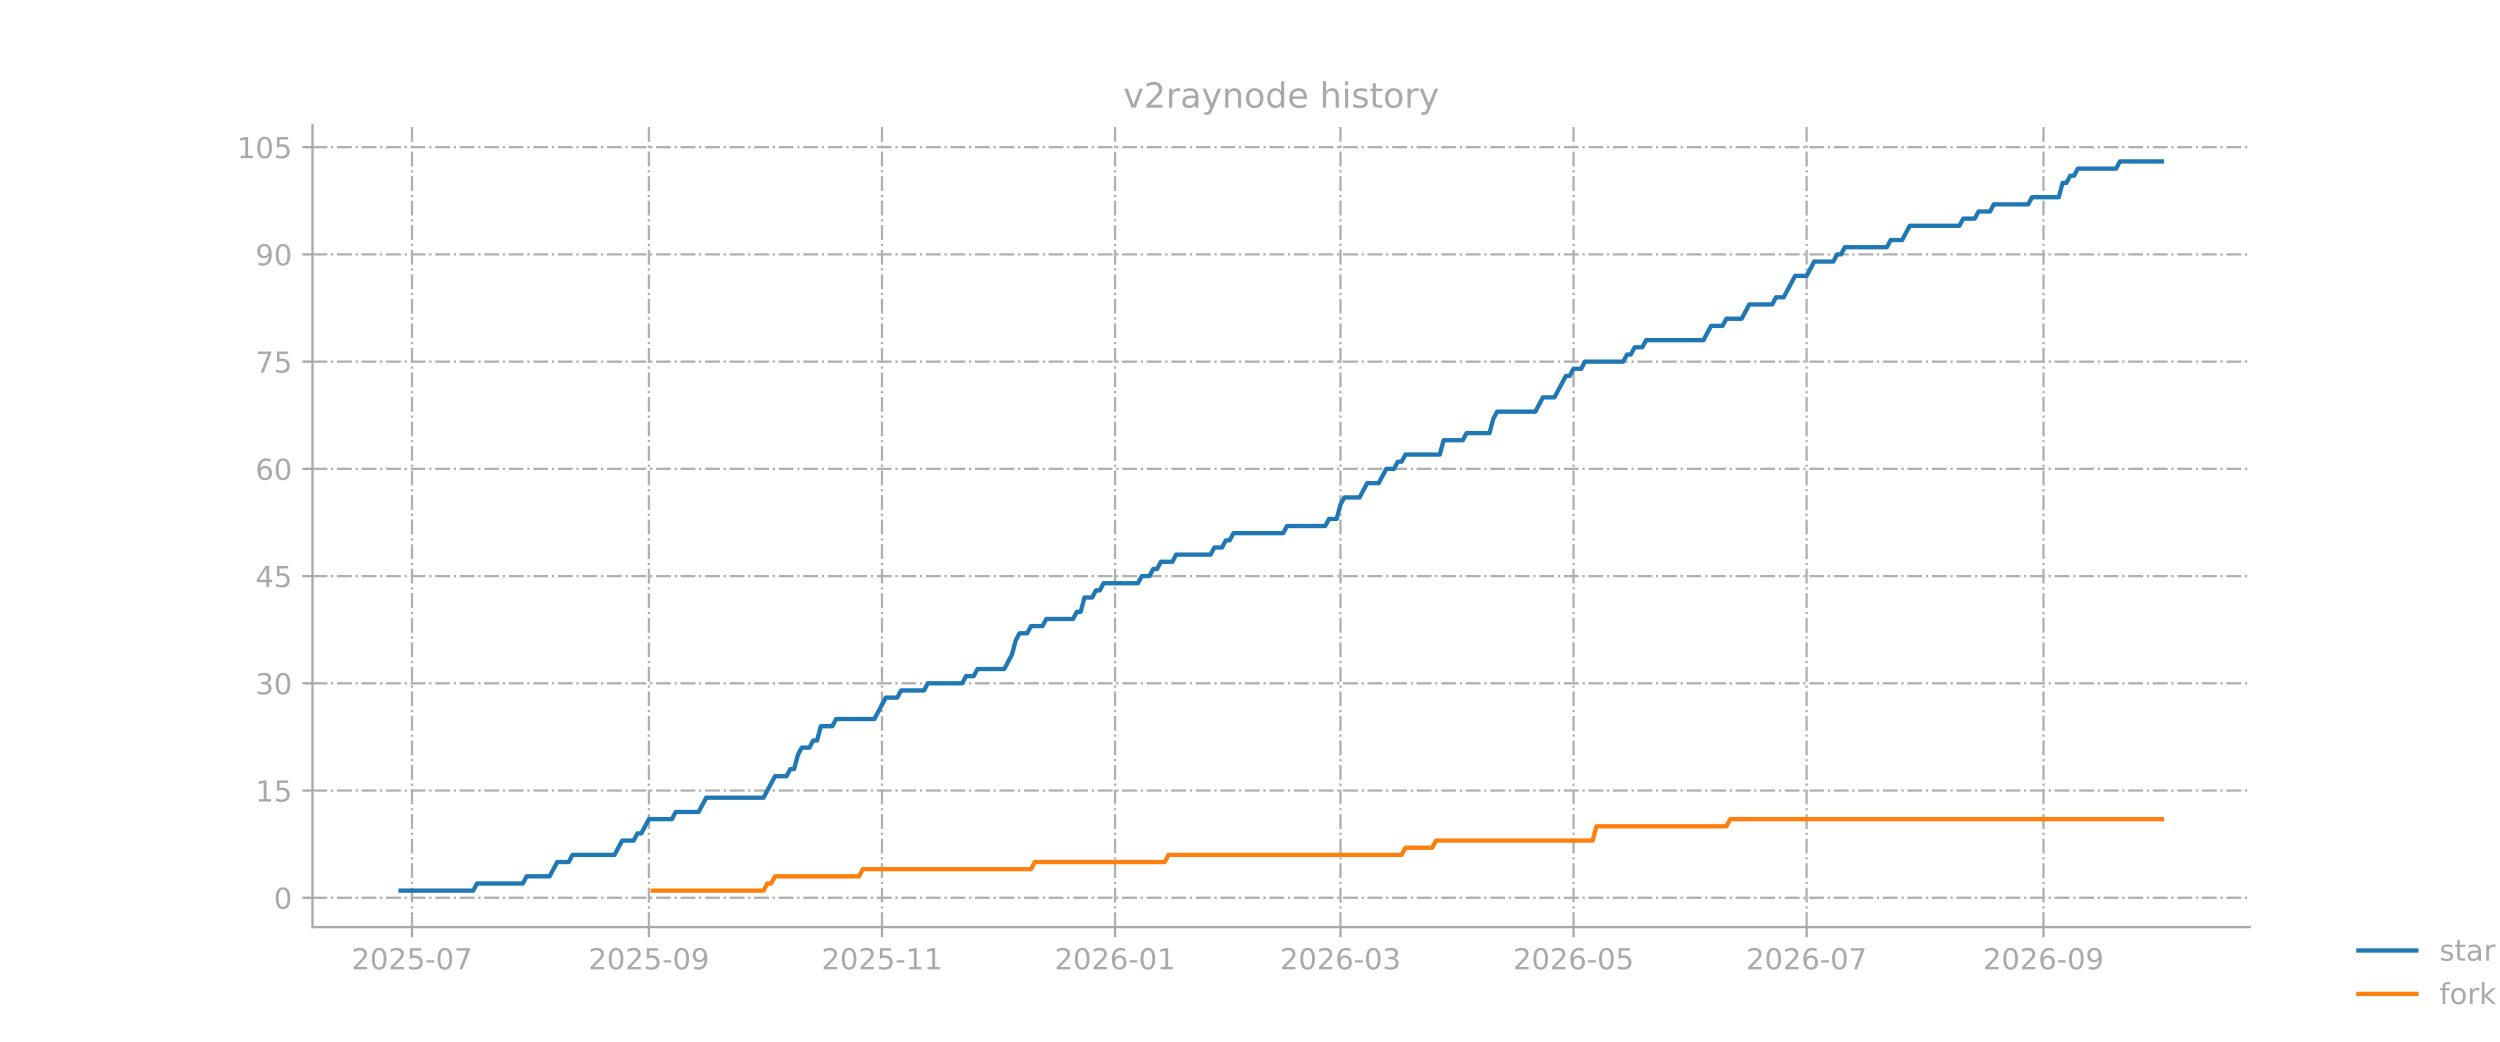
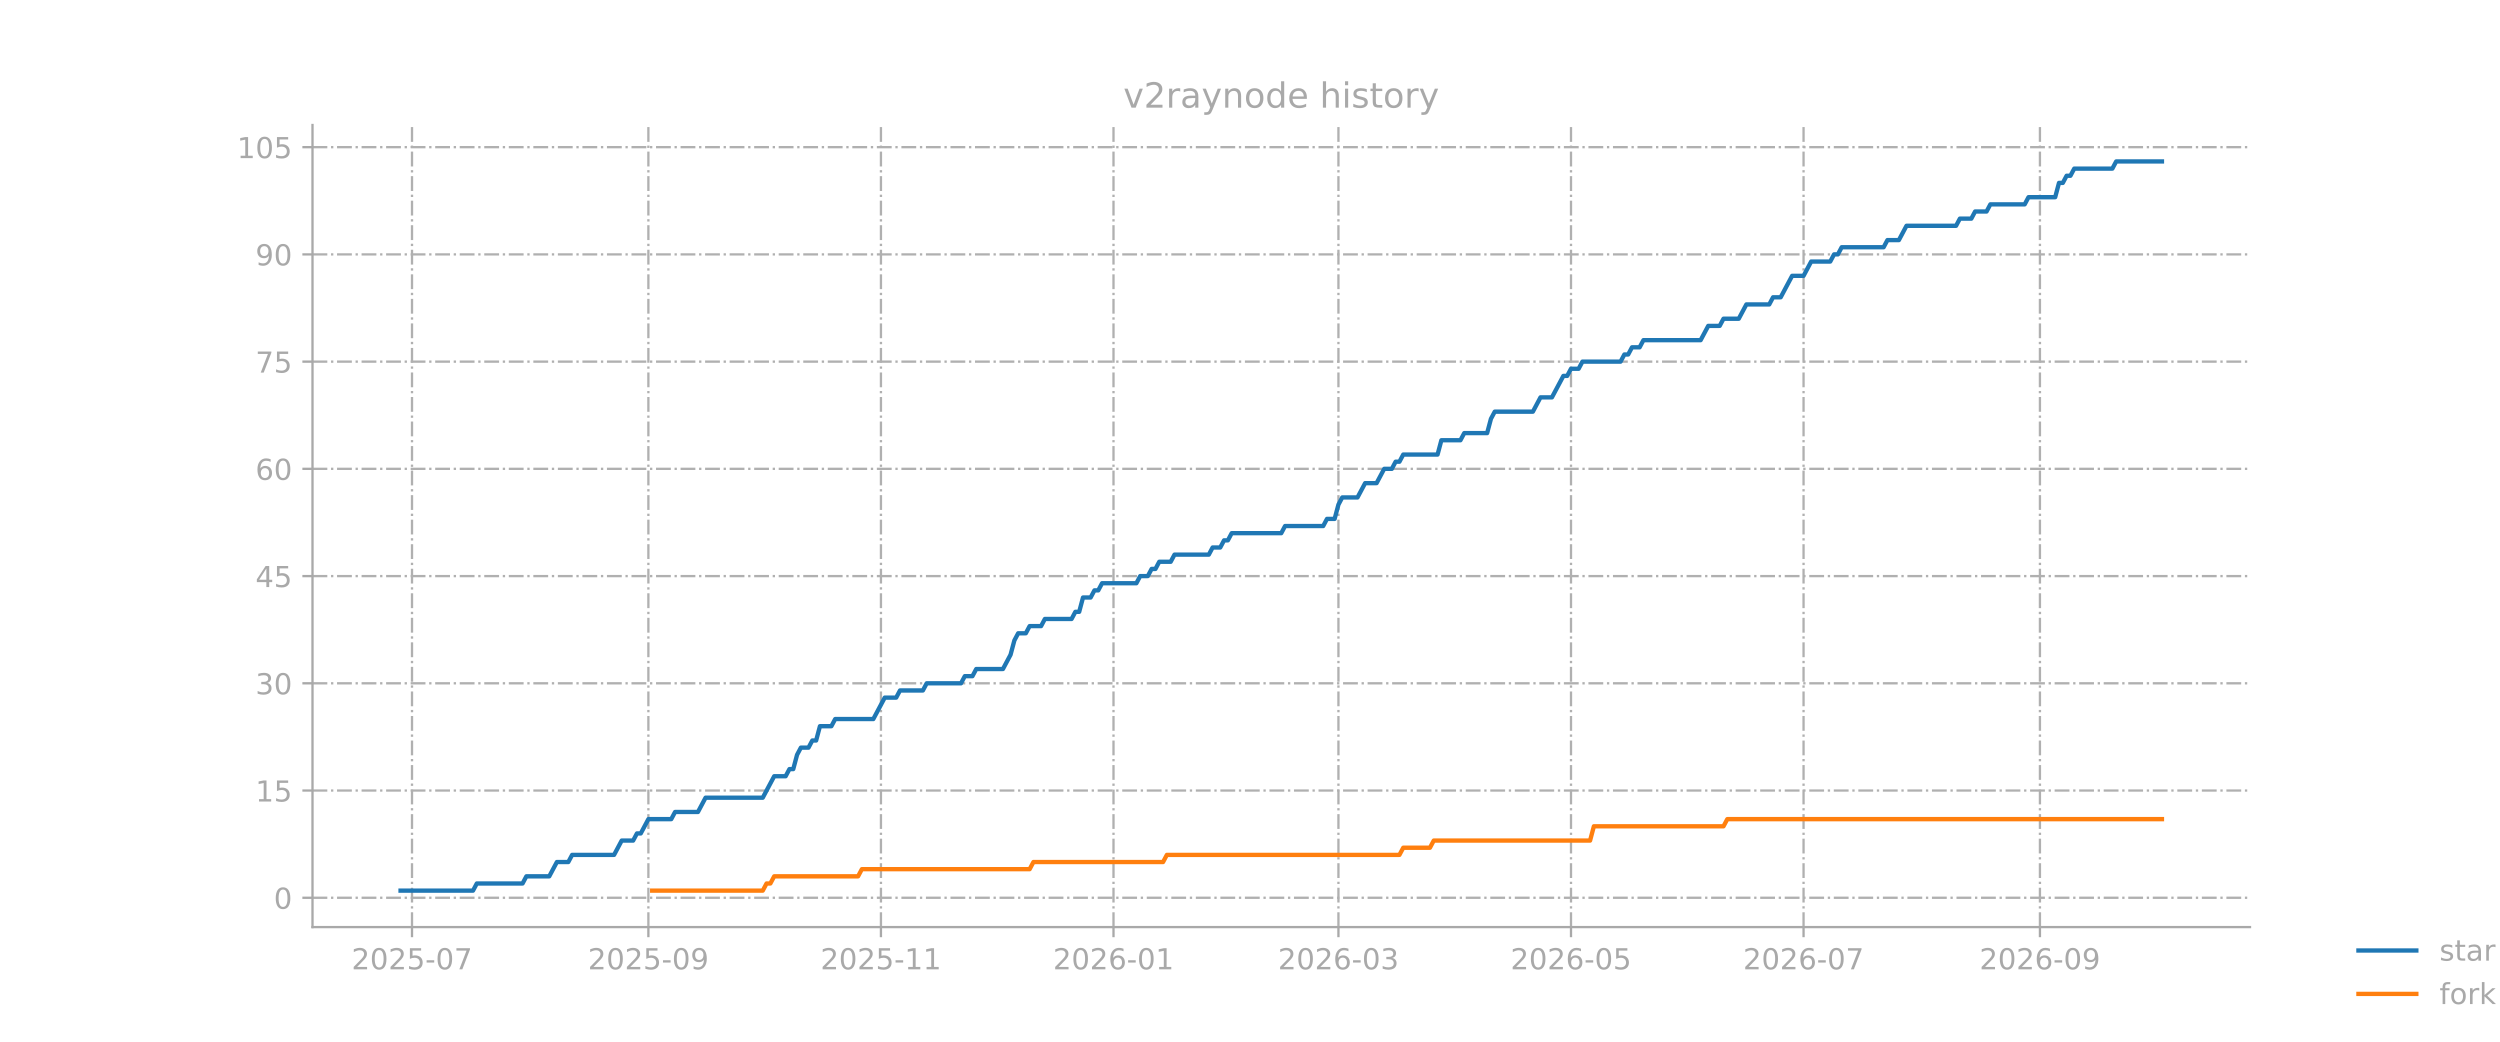
<svg xmlns="http://www.w3.org/2000/svg" xmlns:xlink="http://www.w3.org/1999/xlink" width="864pt" height="360pt" viewBox="0 0 864 360" version="1.1">
  <defs>
    <style type="text/css">*{stroke-linejoin: round; stroke-linecap: butt}</style>
  </defs>
  <g id="figure_1">
    <g id="patch_1">
      <path d="M 0 360  L 864 360  L 864 0  L 0 0  L 0 360  z " style="fill: none; opacity: 0" />
    </g>
    <g id="axes_1">
      <g id="patch_2">
        <path d="M 108 320.4  L 777.6 320.4  L 777.6 43.2  L 108 43.2  L 108 320.4  z " style="fill: none; opacity: 0" />
      </g>
      <g id="matplotlib.axis_1">
        <g id="xtick_1">
          <g id="line2d_1">
-             <path d="M 142.398 320.4  L 142.398 43.2  " clip-path="url(#p30c691d8c8)" style="fill: none; stroke-dasharray: 5.12,1.28,0.8,1.28; stroke-dashoffset: 0; stroke: #b0b0b0; stroke-width: 0.8" />
+             <path d="M 142.389 320.4  L 142.389 43.2  " clip-path="url(#p1b8d42d799)" style="fill: none; stroke-dasharray: 5.12,1.28,0.8,1.28; stroke-dashoffset: 0; stroke: #b0b0b0; stroke-width: 0.8" />
          </g>
          <g id="line2d_2">
            <defs>
-               <path id="m7f60210233" d="M 0 0  L 0 3.5  " style="stroke: #a9a9a9; stroke-width: 0.8" />
+               <path id="m6e1debe3b8" d="M 0 0  L 0 3.5  " style="stroke: #a9a9a9; stroke-width: 0.8" />
            </defs>
            <g>
-               <use xlink:href="#m7f60210233" x="142.398" y="320.4" style="fill: #a9a9a9; stroke: #a9a9a9; stroke-width: 0.8" />
+               <use xlink:href="#m6e1debe3b8" x="142.389" y="320.4" style="fill: #a9a9a9; stroke: #a9a9a9; stroke-width: 0.8" />
            </g>
          </g>
          <g id="text_1">
-             <g style="fill: #a9a9a9" transform="translate(121.5063 334.9977) scale(0.1 -0.1)">
+             <g style="fill: #a9a9a9" transform="translate(121.4977 334.9977) scale(0.1 -0.1)">
              <defs>
                <path id="DejaVuSans-15" d="M 1228 531  L 3431 531  L 3431 0  L 469 0  L 469 531  Q 828 903 1448 1529  Q 2069 2156 2228 2338  Q 2531 2678 2651 2914  Q 2772 3150 2772 3378  Q 2772 3750 2511 3984  Q 2250 4219 1831 4219  Q 1534 4219 1204 4116  Q 875 4013 500 3803  L 500 4441  Q 881 4594 1212 4672  Q 1544 4750 1819 4750  Q 2544 4750 2975 4387  Q 3406 4025 3406 3419  Q 3406 3131 3298 2873  Q 3191 2616 2906 2266  Q 2828 2175 2409 1742  Q 1991 1309 1228 531  z " transform="scale(0.015625)" />
                <path id="DejaVuSans-13" d="M 2034 4250  Q 1547 4250 1301 3770  Q 1056 3291 1056 2328  Q 1056 1369 1301 889  Q 1547 409 2034 409  Q 2525 409 2770 889  Q 3016 1369 3016 2328  Q 3016 3291 2770 3770  Q 2525 4250 2034 4250  z M 2034 4750  Q 2819 4750 3233 4129  Q 3647 3509 3647 2328  Q 3647 1150 3233 529  Q 2819 -91 2034 -91  Q 1250 -91 836 529  Q 422 1150 422 2328  Q 422 3509 836 4129  Q 1250 4750 2034 4750  z " transform="scale(0.015625)" />
                <path id="DejaVuSans-18" d="M 691 4666  L 3169 4666  L 3169 4134  L 1269 4134  L 1269 2991  Q 1406 3038 1543 3061  Q 1681 3084 1819 3084  Q 2600 3084 3056 2656  Q 3513 2228 3513 1497  Q 3513 744 3044 326  Q 2575 -91 1722 -91  Q 1428 -91 1123 -41  Q 819 9 494 109  L 494 744  Q 775 591 1075 516  Q 1375 441 1709 441  Q 2250 441 2565 725  Q 2881 1009 2881 1497  Q 2881 1984 2565 2268  Q 2250 2553 1709 2553  Q 1456 2553 1204 2497  Q 953 2441 691 2322  L 691 4666  z " transform="scale(0.015625)" />
                <path id="DejaVuSans-10" d="M 313 2009  L 1997 2009  L 1997 1497  L 313 1497  L 313 2009  z " transform="scale(0.015625)" />
                <path id="DejaVuSans-1a" d="M 525 4666  L 3525 4666  L 3525 4397  L 1831 0  L 1172 0  L 2766 4134  L 525 4134  L 525 4666  z " transform="scale(0.015625)" />
              </defs>
              <use xlink:href="#DejaVuSans-15" />
              <use xlink:href="#DejaVuSans-13" transform="translate(63.625 0)" />
              <use xlink:href="#DejaVuSans-15" transform="translate(127.25 0)" />
              <use xlink:href="#DejaVuSans-18" transform="translate(190.875 0)" />
              <use xlink:href="#DejaVuSans-10" transform="translate(254.5 0)" />
              <use xlink:href="#DejaVuSans-13" transform="translate(290.5781 0)" />
              <use xlink:href="#DejaVuSans-1a" transform="translate(354.2031 0)" />
            </g>
          </g>
        </g>
        <g id="xtick_2">
          <g id="line2d_3">
-             <path d="M 224.266 320.4  L 224.266 43.2  " clip-path="url(#p30c691d8c8)" style="fill: none; stroke-dasharray: 5.12,1.28,0.8,1.28; stroke-dashoffset: 0; stroke: #b0b0b0; stroke-width: 0.8" />
+             <path d="M 224.08 320.4  L 224.08 43.2  " clip-path="url(#p1b8d42d799)" style="fill: none; stroke-dasharray: 5.12,1.28,0.8,1.28; stroke-dashoffset: 0; stroke: #b0b0b0; stroke-width: 0.8" />
          </g>
          <g id="line2d_4">
            <g>
-               <use xlink:href="#m7f60210233" x="224.266" y="320.4" style="fill: #a9a9a9; stroke: #a9a9a9; stroke-width: 0.8" />
+               <use xlink:href="#m6e1debe3b8" x="224.08" y="320.4" style="fill: #a9a9a9; stroke: #a9a9a9; stroke-width: 0.8" />
            </g>
          </g>
          <g id="text_2">
-             <g style="fill: #a9a9a9" transform="translate(203.3742 334.9977) scale(0.1 -0.1)">
+             <g style="fill: #a9a9a9" transform="translate(203.1884 334.9977) scale(0.1 -0.1)">
              <defs>
                <path id="DejaVuSans-1c" d="M 703 97  L 703 672  Q 941 559 1184 500  Q 1428 441 1663 441  Q 2288 441 2617 861  Q 2947 1281 2994 2138  Q 2813 1869 2534 1725  Q 2256 1581 1919 1581  Q 1219 1581 811 2004  Q 403 2428 403 3163  Q 403 3881 828 4315  Q 1253 4750 1959 4750  Q 2769 4750 3195 4129  Q 3622 3509 3622 2328  Q 3622 1225 3098 567  Q 2575 -91 1691 -91  Q 1453 -91 1209 -44  Q 966 3 703 97  z M 1959 2075  Q 2384 2075 2632 2365  Q 2881 2656 2881 3163  Q 2881 3666 2632 3958  Q 2384 4250 1959 4250  Q 1534 4250 1286 3958  Q 1038 3666 1038 3163  Q 1038 2656 1286 2365  Q 1534 2075 1959 2075  z " transform="scale(0.015625)" />
              </defs>
              <use xlink:href="#DejaVuSans-15" />
              <use xlink:href="#DejaVuSans-13" transform="translate(63.625 0)" />
              <use xlink:href="#DejaVuSans-15" transform="translate(127.25 0)" />
              <use xlink:href="#DejaVuSans-18" transform="translate(190.875 0)" />
              <use xlink:href="#DejaVuSans-10" transform="translate(254.5 0)" />
              <use xlink:href="#DejaVuSans-13" transform="translate(290.5781 0)" />
              <use xlink:href="#DejaVuSans-1c" transform="translate(354.2031 0)" />
            </g>
          </g>
        </g>
        <g id="xtick_3">
          <g id="line2d_5">
-             <path d="M 304.813 320.4  L 304.813 43.2  " clip-path="url(#p30c691d8c8)" style="fill: none; stroke-dasharray: 5.12,1.28,0.8,1.28; stroke-dashoffset: 0; stroke: #b0b0b0; stroke-width: 0.8" />
+             <path d="M 304.453 320.4  L 304.453 43.2  " clip-path="url(#p1b8d42d799)" style="fill: none; stroke-dasharray: 5.12,1.28,0.8,1.28; stroke-dashoffset: 0; stroke: #b0b0b0; stroke-width: 0.8" />
          </g>
          <g id="line2d_6">
            <g>
-               <use xlink:href="#m7f60210233" x="304.813" y="320.4" style="fill: #a9a9a9; stroke: #a9a9a9; stroke-width: 0.8" />
+               <use xlink:href="#m6e1debe3b8" x="304.453" y="320.4" style="fill: #a9a9a9; stroke: #a9a9a9; stroke-width: 0.8" />
            </g>
          </g>
          <g id="text_3">
-             <g style="fill: #a9a9a9" transform="translate(283.9216 334.9977) scale(0.1 -0.1)">
+             <g style="fill: #a9a9a9" transform="translate(283.5615 334.9977) scale(0.1 -0.1)">
              <defs>
                <path id="DejaVuSans-14" d="M 794 531  L 1825 531  L 1825 4091  L 703 3866  L 703 4441  L 1819 4666  L 2450 4666  L 2450 531  L 3481 531  L 3481 0  L 794 0  L 794 531  z " transform="scale(0.015625)" />
              </defs>
              <use xlink:href="#DejaVuSans-15" />
              <use xlink:href="#DejaVuSans-13" transform="translate(63.625 0)" />
              <use xlink:href="#DejaVuSans-15" transform="translate(127.25 0)" />
              <use xlink:href="#DejaVuSans-18" transform="translate(190.875 0)" />
              <use xlink:href="#DejaVuSans-10" transform="translate(254.5 0)" />
              <use xlink:href="#DejaVuSans-14" transform="translate(290.5781 0)" />
              <use xlink:href="#DejaVuSans-14" transform="translate(354.2031 0)" />
            </g>
          </g>
        </g>
        <g id="xtick_4">
          <g id="line2d_7">
-             <path d="M 385.36 320.4  L 385.36 43.2  " clip-path="url(#p30c691d8c8)" style="fill: none; stroke-dasharray: 5.12,1.28,0.8,1.28; stroke-dashoffset: 0; stroke: #b0b0b0; stroke-width: 0.8" />
+             <path d="M 384.826 320.4  L 384.826 43.2  " clip-path="url(#p1b8d42d799)" style="fill: none; stroke-dasharray: 5.12,1.28,0.8,1.28; stroke-dashoffset: 0; stroke: #b0b0b0; stroke-width: 0.8" />
          </g>
          <g id="line2d_8">
            <g>
-               <use xlink:href="#m7f60210233" x="385.36" y="320.4" style="fill: #a9a9a9; stroke: #a9a9a9; stroke-width: 0.8" />
+               <use xlink:href="#m6e1debe3b8" x="384.826" y="320.4" style="fill: #a9a9a9; stroke: #a9a9a9; stroke-width: 0.8" />
            </g>
          </g>
          <g id="text_4">
-             <g style="fill: #a9a9a9" transform="translate(364.469 334.9977) scale(0.1 -0.1)">
+             <g style="fill: #a9a9a9" transform="translate(363.9346 334.9977) scale(0.1 -0.1)">
              <defs>
                <path id="DejaVuSans-19" d="M 2113 2584  Q 1688 2584 1439 2293  Q 1191 2003 1191 1497  Q 1191 994 1439 701  Q 1688 409 2113 409  Q 2538 409 2786 701  Q 3034 994 3034 1497  Q 3034 2003 2786 2293  Q 2538 2584 2113 2584  z M 3366 4563  L 3366 3988  Q 3128 4100 2886 4159  Q 2644 4219 2406 4219  Q 1781 4219 1451 3797  Q 1122 3375 1075 2522  Q 1259 2794 1537 2939  Q 1816 3084 2150 3084  Q 2853 3084 3261 2657  Q 3669 2231 3669 1497  Q 3669 778 3244 343  Q 2819 -91 2113 -91  Q 1303 -91 875 529  Q 447 1150 447 2328  Q 447 3434 972 4092  Q 1497 4750 2381 4750  Q 2619 4750 2861 4703  Q 3103 4656 3366 4563  z " transform="scale(0.015625)" />
              </defs>
              <use xlink:href="#DejaVuSans-15" />
              <use xlink:href="#DejaVuSans-13" transform="translate(63.625 0)" />
              <use xlink:href="#DejaVuSans-15" transform="translate(127.25 0)" />
              <use xlink:href="#DejaVuSans-19" transform="translate(190.875 0)" />
              <use xlink:href="#DejaVuSans-10" transform="translate(254.5 0)" />
              <use xlink:href="#DejaVuSans-13" transform="translate(290.5781 0)" />
              <use xlink:href="#DejaVuSans-14" transform="translate(354.2031 0)" />
            </g>
          </g>
        </g>
        <g id="xtick_5">
          <g id="line2d_9">
-             <path d="M 463.267 320.4  L 463.267 43.2  " clip-path="url(#p30c691d8c8)" style="fill: none; stroke-dasharray: 5.12,1.28,0.8,1.28; stroke-dashoffset: 0; stroke: #b0b0b0; stroke-width: 0.8" />
+             <path d="M 462.564 320.4  L 462.564 43.2  " clip-path="url(#p1b8d42d799)" style="fill: none; stroke-dasharray: 5.12,1.28,0.8,1.28; stroke-dashoffset: 0; stroke: #b0b0b0; stroke-width: 0.8" />
          </g>
          <g id="line2d_10">
            <g>
-               <use xlink:href="#m7f60210233" x="463.267" y="320.4" style="fill: #a9a9a9; stroke: #a9a9a9; stroke-width: 0.8" />
+               <use xlink:href="#m6e1debe3b8" x="462.564" y="320.4" style="fill: #a9a9a9; stroke: #a9a9a9; stroke-width: 0.8" />
            </g>
          </g>
          <g id="text_5">
-             <g style="fill: #a9a9a9" transform="translate(442.3756 334.9977) scale(0.1 -0.1)">
+             <g style="fill: #a9a9a9" transform="translate(441.6725 334.9977) scale(0.1 -0.1)">
              <defs>
                <path id="DejaVuSans-16" d="M 2597 2516  Q 3050 2419 3304 2112  Q 3559 1806 3559 1356  Q 3559 666 3084 287  Q 2609 -91 1734 -91  Q 1441 -91 1130 -33  Q 819 25 488 141  L 488 750  Q 750 597 1062 519  Q 1375 441 1716 441  Q 2309 441 2620 675  Q 2931 909 2931 1356  Q 2931 1769 2642 2001  Q 2353 2234 1838 2234  L 1294 2234  L 1294 2753  L 1863 2753  Q 2328 2753 2575 2939  Q 2822 3125 2822 3475  Q 2822 3834 2567 4026  Q 2313 4219 1838 4219  Q 1578 4219 1281 4162  Q 984 4106 628 3988  L 628 4550  Q 988 4650 1302 4700  Q 1616 4750 1894 4750  Q 2613 4750 3031 4423  Q 3450 4097 3450 3541  Q 3450 3153 3228 2886  Q 3006 2619 2597 2516  z " transform="scale(0.015625)" />
              </defs>
              <use xlink:href="#DejaVuSans-15" />
              <use xlink:href="#DejaVuSans-13" transform="translate(63.625 0)" />
              <use xlink:href="#DejaVuSans-15" transform="translate(127.25 0)" />
              <use xlink:href="#DejaVuSans-19" transform="translate(190.875 0)" />
              <use xlink:href="#DejaVuSans-10" transform="translate(254.5 0)" />
              <use xlink:href="#DejaVuSans-13" transform="translate(290.5781 0)" />
              <use xlink:href="#DejaVuSans-16" transform="translate(354.2031 0)" />
            </g>
          </g>
        </g>
        <g id="xtick_6">
          <g id="line2d_11">
-             <path d="M 543.814 320.4  L 543.814 43.2  " clip-path="url(#p30c691d8c8)" style="fill: none; stroke-dasharray: 5.12,1.28,0.8,1.28; stroke-dashoffset: 0; stroke: #b0b0b0; stroke-width: 0.8" />
+             <path d="M 542.937 320.4  L 542.937 43.2  " clip-path="url(#p1b8d42d799)" style="fill: none; stroke-dasharray: 5.12,1.28,0.8,1.28; stroke-dashoffset: 0; stroke: #b0b0b0; stroke-width: 0.8" />
          </g>
          <g id="line2d_12">
            <g>
-               <use xlink:href="#m7f60210233" x="543.814" y="320.4" style="fill: #a9a9a9; stroke: #a9a9a9; stroke-width: 0.8" />
+               <use xlink:href="#m6e1debe3b8" x="542.937" y="320.4" style="fill: #a9a9a9; stroke: #a9a9a9; stroke-width: 0.8" />
            </g>
          </g>
          <g id="text_6">
-             <g style="fill: #a9a9a9" transform="translate(522.923 334.9977) scale(0.1 -0.1)">
+             <g style="fill: #a9a9a9" transform="translate(522.0455 334.9977) scale(0.1 -0.1)">
              <use xlink:href="#DejaVuSans-15" />
              <use xlink:href="#DejaVuSans-13" transform="translate(63.625 0)" />
              <use xlink:href="#DejaVuSans-15" transform="translate(127.25 0)" />
              <use xlink:href="#DejaVuSans-19" transform="translate(190.875 0)" />
              <use xlink:href="#DejaVuSans-10" transform="translate(254.5 0)" />
              <use xlink:href="#DejaVuSans-13" transform="translate(290.5781 0)" />
              <use xlink:href="#DejaVuSans-18" transform="translate(354.2031 0)" />
            </g>
          </g>
        </g>
        <g id="xtick_7">
          <g id="line2d_13">
-             <path d="M 624.362 320.4  L 624.362 43.2  " clip-path="url(#p30c691d8c8)" style="fill: none; stroke-dasharray: 5.12,1.28,0.8,1.28; stroke-dashoffset: 0; stroke: #b0b0b0; stroke-width: 0.8" />
+             <path d="M 623.31 320.4  L 623.31 43.2  " clip-path="url(#p1b8d42d799)" style="fill: none; stroke-dasharray: 5.12,1.28,0.8,1.28; stroke-dashoffset: 0; stroke: #b0b0b0; stroke-width: 0.8" />
          </g>
          <g id="line2d_14">
            <g>
-               <use xlink:href="#m7f60210233" x="624.362" y="320.4" style="fill: #a9a9a9; stroke: #a9a9a9; stroke-width: 0.8" />
+               <use xlink:href="#m6e1debe3b8" x="623.31" y="320.4" style="fill: #a9a9a9; stroke: #a9a9a9; stroke-width: 0.8" />
            </g>
          </g>
          <g id="text_7">
-             <g style="fill: #a9a9a9" transform="translate(603.4704 334.9977) scale(0.1 -0.1)">
+             <g style="fill: #a9a9a9" transform="translate(602.4186 334.9977) scale(0.1 -0.1)">
              <use xlink:href="#DejaVuSans-15" />
              <use xlink:href="#DejaVuSans-13" transform="translate(63.625 0)" />
              <use xlink:href="#DejaVuSans-15" transform="translate(127.25 0)" />
              <use xlink:href="#DejaVuSans-19" transform="translate(190.875 0)" />
              <use xlink:href="#DejaVuSans-10" transform="translate(254.5 0)" />
              <use xlink:href="#DejaVuSans-13" transform="translate(290.5781 0)" />
              <use xlink:href="#DejaVuSans-1a" transform="translate(354.2031 0)" />
            </g>
          </g>
        </g>
        <g id="xtick_8">
          <g id="line2d_15">
-             <path d="M 706.23 320.4  L 706.23 43.2  " clip-path="url(#p30c691d8c8)" style="fill: none; stroke-dasharray: 5.12,1.28,0.8,1.28; stroke-dashoffset: 0; stroke: #b0b0b0; stroke-width: 0.8" />
+             <path d="M 705.001 320.4  L 705.001 43.2  " clip-path="url(#p1b8d42d799)" style="fill: none; stroke-dasharray: 5.12,1.28,0.8,1.28; stroke-dashoffset: 0; stroke: #b0b0b0; stroke-width: 0.8" />
          </g>
          <g id="line2d_16">
            <g>
-               <use xlink:href="#m7f60210233" x="706.23" y="320.4" style="fill: #a9a9a9; stroke: #a9a9a9; stroke-width: 0.8" />
+               <use xlink:href="#m6e1debe3b8" x="705.001" y="320.4" style="fill: #a9a9a9; stroke: #a9a9a9; stroke-width: 0.8" />
            </g>
          </g>
          <g id="text_8">
-             <g style="fill: #a9a9a9" transform="translate(685.3383 334.9977) scale(0.1 -0.1)">
+             <g style="fill: #a9a9a9" transform="translate(684.1093 334.9977) scale(0.1 -0.1)">
              <use xlink:href="#DejaVuSans-15" />
              <use xlink:href="#DejaVuSans-13" transform="translate(63.625 0)" />
              <use xlink:href="#DejaVuSans-15" transform="translate(127.25 0)" />
              <use xlink:href="#DejaVuSans-19" transform="translate(190.875 0)" />
              <use xlink:href="#DejaVuSans-10" transform="translate(254.5 0)" />
              <use xlink:href="#DejaVuSans-13" transform="translate(290.5781 0)" />
              <use xlink:href="#DejaVuSans-1c" transform="translate(354.2031 0)" />
            </g>
          </g>
        </g>
      </g>
      <g id="matplotlib.axis_2">
        <g id="ytick_1">
          <g id="line2d_17">
-             <path d="M 108 310.271  L 777.6 310.271  " clip-path="url(#p30c691d8c8)" style="fill: none; stroke-dasharray: 5.12,1.28,0.8,1.28; stroke-dashoffset: 0; stroke: #b0b0b0; stroke-width: 0.8" />
+             <path d="M 108 310.271  L 777.6 310.271  " clip-path="url(#p1b8d42d799)" style="fill: none; stroke-dasharray: 5.12,1.28,0.8,1.28; stroke-dashoffset: 0; stroke: #b0b0b0; stroke-width: 0.8" />
          </g>
          <g id="line2d_18">
            <defs>
-               <path id="m36a4eec443" d="M 0 0  L -3.5 0  " style="stroke: #a9a9a9; stroke-width: 0.8" />
+               <path id="mab7b15281a" d="M 0 0  L -3.5 0  " style="stroke: #a9a9a9; stroke-width: 0.8" />
            </defs>
            <g>
-               <use xlink:href="#m36a4eec443" x="108" y="310.271" style="fill: #a9a9a9; stroke: #a9a9a9; stroke-width: 0.8" />
+               <use xlink:href="#mab7b15281a" x="108" y="310.271" style="fill: #a9a9a9; stroke: #a9a9a9; stroke-width: 0.8" />
            </g>
          </g>
          <g id="text_9">
            <g style="fill: #a9a9a9" transform="translate(94.6375 314.0694) scale(0.1 -0.1)">
              <use xlink:href="#DejaVuSans-13" />
            </g>
          </g>
        </g>
        <g id="ytick_2">
          <g id="line2d_19">
-             <path d="M 108 273.212  L 777.6 273.212  " clip-path="url(#p30c691d8c8)" style="fill: none; stroke-dasharray: 5.12,1.28,0.8,1.28; stroke-dashoffset: 0; stroke: #b0b0b0; stroke-width: 0.8" />
+             <path d="M 108 273.212  L 777.6 273.212  " clip-path="url(#p1b8d42d799)" style="fill: none; stroke-dasharray: 5.12,1.28,0.8,1.28; stroke-dashoffset: 0; stroke: #b0b0b0; stroke-width: 0.8" />
          </g>
          <g id="line2d_20">
            <g>
-               <use xlink:href="#m36a4eec443" x="108" y="273.212" style="fill: #a9a9a9; stroke: #a9a9a9; stroke-width: 0.8" />
+               <use xlink:href="#mab7b15281a" x="108" y="273.212" style="fill: #a9a9a9; stroke: #a9a9a9; stroke-width: 0.8" />
            </g>
          </g>
          <g id="text_10">
            <g style="fill: #a9a9a9" transform="translate(88.275 277.0106) scale(0.1 -0.1)">
              <use xlink:href="#DejaVuSans-14" />
              <use xlink:href="#DejaVuSans-18" transform="translate(63.625 0)" />
            </g>
          </g>
        </g>
        <g id="ytick_3">
          <g id="line2d_21">
-             <path d="M 108 236.153  L 777.6 236.153  " clip-path="url(#p30c691d8c8)" style="fill: none; stroke-dasharray: 5.12,1.28,0.8,1.28; stroke-dashoffset: 0; stroke: #b0b0b0; stroke-width: 0.8" />
+             <path d="M 108 236.153  L 777.6 236.153  " clip-path="url(#p1b8d42d799)" style="fill: none; stroke-dasharray: 5.12,1.28,0.8,1.28; stroke-dashoffset: 0; stroke: #b0b0b0; stroke-width: 0.8" />
          </g>
          <g id="line2d_22">
            <g>
-               <use xlink:href="#m36a4eec443" x="108" y="236.153" style="fill: #a9a9a9; stroke: #a9a9a9; stroke-width: 0.8" />
+               <use xlink:href="#mab7b15281a" x="108" y="236.153" style="fill: #a9a9a9; stroke: #a9a9a9; stroke-width: 0.8" />
            </g>
          </g>
          <g id="text_11">
            <g style="fill: #a9a9a9" transform="translate(88.275 239.9518) scale(0.1 -0.1)">
              <use xlink:href="#DejaVuSans-16" />
              <use xlink:href="#DejaVuSans-13" transform="translate(63.625 0)" />
            </g>
          </g>
        </g>
        <g id="ytick_4">
          <g id="line2d_23">
-             <path d="M 108 199.094  L 777.6 199.094  " clip-path="url(#p30c691d8c8)" style="fill: none; stroke-dasharray: 5.12,1.28,0.8,1.28; stroke-dashoffset: 0; stroke: #b0b0b0; stroke-width: 0.8" />
+             <path d="M 108 199.094  L 777.6 199.094  " clip-path="url(#p1b8d42d799)" style="fill: none; stroke-dasharray: 5.12,1.28,0.8,1.28; stroke-dashoffset: 0; stroke: #b0b0b0; stroke-width: 0.8" />
          </g>
          <g id="line2d_24">
            <g>
-               <use xlink:href="#m36a4eec443" x="108" y="199.094" style="fill: #a9a9a9; stroke: #a9a9a9; stroke-width: 0.8" />
+               <use xlink:href="#mab7b15281a" x="108" y="199.094" style="fill: #a9a9a9; stroke: #a9a9a9; stroke-width: 0.8" />
            </g>
          </g>
          <g id="text_12">
            <g style="fill: #a9a9a9" transform="translate(88.275 202.8929) scale(0.1 -0.1)">
              <defs>
                <path id="DejaVuSans-17" d="M 2419 4116  L 825 1625  L 2419 1625  L 2419 4116  z M 2253 4666  L 3047 4666  L 3047 1625  L 3713 1625  L 3713 1100  L 3047 1100  L 3047 0  L 2419 0  L 2419 1100  L 313 1100  L 313 1709  L 2253 4666  z " transform="scale(0.015625)" />
              </defs>
              <use xlink:href="#DejaVuSans-17" />
              <use xlink:href="#DejaVuSans-18" transform="translate(63.625 0)" />
            </g>
          </g>
        </g>
        <g id="ytick_5">
          <g id="line2d_25">
-             <path d="M 108 162.035  L 777.6 162.035  " clip-path="url(#p30c691d8c8)" style="fill: none; stroke-dasharray: 5.12,1.28,0.8,1.28; stroke-dashoffset: 0; stroke: #b0b0b0; stroke-width: 0.8" />
+             <path d="M 108 162.035  L 777.6 162.035  " clip-path="url(#p1b8d42d799)" style="fill: none; stroke-dasharray: 5.12,1.28,0.8,1.28; stroke-dashoffset: 0; stroke: #b0b0b0; stroke-width: 0.8" />
          </g>
          <g id="line2d_26">
            <g>
-               <use xlink:href="#m36a4eec443" x="108" y="162.035" style="fill: #a9a9a9; stroke: #a9a9a9; stroke-width: 0.8" />
+               <use xlink:href="#mab7b15281a" x="108" y="162.035" style="fill: #a9a9a9; stroke: #a9a9a9; stroke-width: 0.8" />
            </g>
          </g>
          <g id="text_13">
            <g style="fill: #a9a9a9" transform="translate(88.275 165.8341) scale(0.1 -0.1)">
              <use xlink:href="#DejaVuSans-19" />
              <use xlink:href="#DejaVuSans-13" transform="translate(63.625 0)" />
            </g>
          </g>
        </g>
        <g id="ytick_6">
          <g id="line2d_27">
-             <path d="M 108 124.976  L 777.6 124.976  " clip-path="url(#p30c691d8c8)" style="fill: none; stroke-dasharray: 5.12,1.28,0.8,1.28; stroke-dashoffset: 0; stroke: #b0b0b0; stroke-width: 0.8" />
+             <path d="M 108 124.976  L 777.6 124.976  " clip-path="url(#p1b8d42d799)" style="fill: none; stroke-dasharray: 5.12,1.28,0.8,1.28; stroke-dashoffset: 0; stroke: #b0b0b0; stroke-width: 0.8" />
          </g>
          <g id="line2d_28">
            <g>
-               <use xlink:href="#m36a4eec443" x="108" y="124.976" style="fill: #a9a9a9; stroke: #a9a9a9; stroke-width: 0.8" />
+               <use xlink:href="#mab7b15281a" x="108" y="124.976" style="fill: #a9a9a9; stroke: #a9a9a9; stroke-width: 0.8" />
            </g>
          </g>
          <g id="text_14">
            <g style="fill: #a9a9a9" transform="translate(88.275 128.7753) scale(0.1 -0.1)">
              <use xlink:href="#DejaVuSans-1a" />
              <use xlink:href="#DejaVuSans-18" transform="translate(63.625 0)" />
            </g>
          </g>
        </g>
        <g id="ytick_7">
          <g id="line2d_29">
-             <path d="M 108 87.918  L 777.6 87.918  " clip-path="url(#p30c691d8c8)" style="fill: none; stroke-dasharray: 5.12,1.28,0.8,1.28; stroke-dashoffset: 0; stroke: #b0b0b0; stroke-width: 0.8" />
+             <path d="M 108 87.918  L 777.6 87.918  " clip-path="url(#p1b8d42d799)" style="fill: none; stroke-dasharray: 5.12,1.28,0.8,1.28; stroke-dashoffset: 0; stroke: #b0b0b0; stroke-width: 0.8" />
          </g>
          <g id="line2d_30">
            <g>
-               <use xlink:href="#m36a4eec443" x="108" y="87.918" style="fill: #a9a9a9; stroke: #a9a9a9; stroke-width: 0.8" />
+               <use xlink:href="#mab7b15281a" x="108" y="87.918" style="fill: #a9a9a9; stroke: #a9a9a9; stroke-width: 0.8" />
            </g>
          </g>
          <g id="text_15">
            <g style="fill: #a9a9a9" transform="translate(88.275 91.71648) scale(0.1 -0.1)">
              <use xlink:href="#DejaVuSans-1c" />
              <use xlink:href="#DejaVuSans-13" transform="translate(63.625 0)" />
            </g>
          </g>
        </g>
        <g id="ytick_8">
          <g id="line2d_31">
-             <path d="M 108 50.859  L 777.6 50.859  " clip-path="url(#p30c691d8c8)" style="fill: none; stroke-dasharray: 5.12,1.28,0.8,1.28; stroke-dashoffset: 0; stroke: #b0b0b0; stroke-width: 0.8" />
+             <path d="M 108 50.859  L 777.6 50.859  " clip-path="url(#p1b8d42d799)" style="fill: none; stroke-dasharray: 5.12,1.28,0.8,1.28; stroke-dashoffset: 0; stroke: #b0b0b0; stroke-width: 0.8" />
          </g>
          <g id="line2d_32">
            <g>
-               <use xlink:href="#m36a4eec443" x="108" y="50.859" style="fill: #a9a9a9; stroke: #a9a9a9; stroke-width: 0.8" />
+               <use xlink:href="#mab7b15281a" x="108" y="50.859" style="fill: #a9a9a9; stroke: #a9a9a9; stroke-width: 0.8" />
            </g>
          </g>
          <g id="text_16">
            <g style="fill: #a9a9a9" transform="translate(81.9125 54.65765) scale(0.1 -0.1)">
              <use xlink:href="#DejaVuSans-14" />
              <use xlink:href="#DejaVuSans-13" transform="translate(63.625 0)" />
              <use xlink:href="#DejaVuSans-18" transform="translate(127.25 0)" />
            </g>
          </g>
        </g>
      </g>
      <g id="line2d_33">
-         <path d="M 138.436 307.8  L 163.525 307.8  L 164.845 305.329  L 180.691 305.329  L 182.011 302.859  L 189.934 302.859  L 192.575 297.918  L 196.536 297.918  L 197.857 295.447  L 212.382 295.447  L 215.022 290.506  L 218.984 290.506  L 220.304 288.035  L 221.625 288.035  L 224.266 283.094  L 232.188 283.094  L 233.509 280.624  L 241.431 280.624  L 244.072 275.682  L 263.879 275.682  L 267.84 268.271  L 271.802 268.271  L 273.122 265.8  L 274.443 265.8  L 275.763 260.859  L 277.084 258.388  L 279.724 258.388  L 281.045 255.918  L 282.365 255.918  L 283.686 250.976  L 287.647 250.976  L 288.968 248.506  L 302.172 248.506  L 306.133 241.094  L 310.095 241.094  L 311.415 238.624  L 319.338 238.624  L 320.658 236.153  L 332.542 236.153  L 333.863 233.682  L 336.504 233.682  L 337.824 231.212  L 347.067 231.212  L 349.708 226.271  L 351.029 221.329  L 352.349 218.859  L 354.99 218.859  L 356.311 216.388  L 360.272 216.388  L 361.592 213.918  L 370.835 213.918  L 372.156 211.447  L 373.476 211.447  L 374.797 206.506  L 377.438 206.506  L 378.758 204.035  L 380.079 204.035  L 381.399 201.565  L 393.283 201.565  L 394.604 199.094  L 397.244 199.094  L 398.565 196.624  L 399.885 196.624  L 401.206 194.153  L 405.167 194.153  L 406.488 191.682  L 418.372 191.682  L 419.692 189.212  L 422.333 189.212  L 423.653 186.741  L 424.974 186.741  L 426.294 184.271  L 443.46 184.271  L 444.781 181.8  L 457.985 181.8  L 459.306 179.329  L 461.947 179.329  L 463.267 174.388  L 464.587 171.918  L 469.869 171.918  L 472.51 166.976  L 476.471 166.976  L 479.112 162.035  L 481.753 162.035  L 483.074 159.565  L 484.394 159.565  L 485.715 157.094  L 497.599 157.094  L 498.919 152.153  L 505.521 152.153  L 506.842 149.682  L 514.765 149.682  L 516.085 144.741  L 517.405 142.271  L 530.61 142.271  L 533.251 137.329  L 537.212 137.329  L 541.173 129.918  L 542.494 129.918  L 543.814 127.447  L 546.455 127.447  L 547.776 124.976  L 560.98 124.976  L 562.301 122.506  L 563.621 122.506  L 564.942 120.035  L 567.582 120.035  L 568.903 117.565  L 588.71 117.565  L 591.351 112.624  L 595.312 112.624  L 596.632 110.153  L 601.914 110.153  L 604.555 105.212  L 612.478 105.212  L 613.798 102.741  L 616.439 102.741  L 620.4 95.329  L 624.362 95.329  L 627.003 90.388  L 633.605 90.388  L 634.925 87.918  L 636.246 87.918  L 637.566 85.447  L 652.091 85.447  L 653.412 82.976  L 657.373 82.976  L 660.014 78.035  L 677.18 78.035  L 678.5 75.565  L 682.462 75.565  L 683.782 73.094  L 687.743 73.094  L 689.064 70.624  L 700.948 70.624  L 702.268 68.153  L 711.511 68.153  L 712.832 63.212  L 714.152 63.212  L 715.473 60.741  L 716.793 60.741  L 718.114 58.271  L 731.318 58.271  L 732.639 55.8  L 747.164 55.8  L 747.164 55.8  " clip-path="url(#p30c691d8c8)" style="fill: none; stroke: #1f77b4; stroke-width: 1.5; stroke-linecap: square" />
+         <path d="M 138.436 307.8  L 163.471 307.8  L 164.788 305.329  L 180.599 305.329  L 181.917 302.859  L 189.822 302.859  L 192.458 297.918  L 196.41 297.918  L 197.728 295.447  L 212.221 295.447  L 214.857 290.506  L 218.809 290.506  L 220.127 288.035  L 221.445 288.035  L 224.08 283.094  L 231.985 283.094  L 233.303 280.624  L 241.209 280.624  L 243.844 275.682  L 263.608 275.682  L 267.56 268.271  L 271.513 268.271  L 272.831 265.8  L 274.148 265.8  L 275.466 260.859  L 276.783 258.388  L 279.419 258.388  L 280.736 255.918  L 282.054 255.918  L 283.371 250.976  L 287.324 250.976  L 288.642 248.506  L 301.818 248.506  L 305.77 241.094  L 309.723 241.094  L 311.041 238.624  L 318.946 238.624  L 320.264 236.153  L 332.122 236.153  L 333.44 233.682  L 336.075 233.682  L 337.393 231.212  L 346.616 231.212  L 349.251 226.271  L 350.569 221.329  L 351.886 218.859  L 354.521 218.859  L 355.839 216.388  L 359.792 216.388  L 361.109 213.918  L 370.332 213.918  L 371.65 211.447  L 372.968 211.447  L 374.285 206.506  L 376.92 206.506  L 378.238 204.035  L 379.556 204.035  L 380.873 201.565  L 392.732 201.565  L 394.049 199.094  L 396.684 199.094  L 398.002 196.624  L 399.319 196.624  L 400.637 194.153  L 404.59 194.153  L 405.907 191.682  L 417.766 191.682  L 419.083 189.212  L 421.719 189.212  L 423.036 186.741  L 424.354 186.741  L 425.671 184.271  L 442.8 184.271  L 444.118 181.8  L 457.294 181.8  L 458.611 179.329  L 461.246 179.329  L 462.564 174.388  L 463.881 171.918  L 469.152 171.918  L 471.787 166.976  L 475.74 166.976  L 478.375 162.035  L 481.01 162.035  L 482.328 159.565  L 483.645 159.565  L 484.963 157.094  L 496.821 157.094  L 498.139 152.153  L 504.727 152.153  L 506.044 149.682  L 513.95 149.682  L 515.268 144.741  L 516.585 142.271  L 529.761 142.271  L 532.396 137.329  L 536.349 137.329  L 540.302 129.918  L 541.619 129.918  L 542.937 127.447  L 545.572 127.447  L 546.89 124.976  L 560.066 124.976  L 561.383 122.506  L 562.701 122.506  L 564.018 120.035  L 566.654 120.035  L 567.971 117.565  L 587.735 117.565  L 590.37 112.624  L 594.323 112.624  L 595.641 110.153  L 600.911 110.153  L 603.546 105.212  L 611.452 105.212  L 612.769 102.741  L 615.404 102.741  L 619.357 95.329  L 623.31 95.329  L 625.945 90.388  L 632.533 90.388  L 633.851 87.918  L 635.168 87.918  L 636.486 85.447  L 650.979 85.447  L 652.297 82.976  L 656.25 82.976  L 658.885 78.035  L 676.014 78.035  L 677.331 75.565  L 681.284 75.565  L 682.602 73.094  L 686.554 73.094  L 687.872 70.624  L 699.73 70.624  L 701.048 68.153  L 710.271 68.153  L 711.589 63.212  L 712.906 63.212  L 714.224 60.741  L 715.541 60.741  L 716.859 58.271  L 730.035 58.271  L 731.353 55.8  L 747.164 55.8  L 747.164 55.8  " clip-path="url(#p1b8d42d799)" style="fill: none; stroke: #1f77b4; stroke-width: 1.5; stroke-linecap: square" />
      </g>
      <g id="line2d_34">
-         <path d="M 225.586 307.8  L 263.879 307.8  L 265.2 305.329  L 266.52 305.329  L 267.84 302.859  L 296.89 302.859  L 298.211 300.388  L 356.311 300.388  L 357.631 297.918  L 402.526 297.918  L 403.847 295.447  L 484.394 295.447  L 485.715 292.976  L 494.958 292.976  L 496.278 290.506  L 550.417 290.506  L 551.737 285.565  L 596.632 285.565  L 597.953 283.094  L 747.164 283.094  L 747.164 283.094  " clip-path="url(#p30c691d8c8)" style="fill: none; stroke: #ff7f0e; stroke-width: 1.5; stroke-linecap: square" />
+         <path d="M 225.397 307.8  L 263.608 307.8  L 264.925 305.329  L 266.243 305.329  L 267.56 302.859  L 296.547 302.859  L 297.865 300.388  L 355.839 300.388  L 357.157 297.918  L 401.955 297.918  L 403.272 295.447  L 483.645 295.447  L 484.963 292.976  L 494.186 292.976  L 495.504 290.506  L 549.525 290.506  L 550.843 285.565  L 595.641 285.565  L 596.958 283.094  L 747.164 283.094  L 747.164 283.094  " clip-path="url(#p1b8d42d799)" style="fill: none; stroke: #ff7f0e; stroke-width: 1.5; stroke-linecap: square" />
      </g>
      <g id="patch_3">
        <path d="M 108 320.4  L 108 43.2  " style="fill: none; stroke: #a9a9a9; stroke-width: 0.8; stroke-linejoin: miter; stroke-linecap: square" />
      </g>
      <g id="patch_4">
        <path d="M 777.6 320.4  L 777.6 43.2  " style="fill: none" />
      </g>
      <g id="patch_5">
        <path d="M 108 320.4  L 777.6 320.4  " style="fill: none; stroke: #a9a9a9; stroke-width: 0.8; stroke-linejoin: miter; stroke-linecap: square" />
      </g>
      <g id="patch_6">
        <path d="M 108 43.2  L 777.6 43.2  " style="fill: none" />
      </g>
      <g id="text_17">
        <g style="fill: #a9a9a9" transform="translate(388.2188 37.2) scale(0.12 -0.12)">
          <defs>
            <path id="DejaVuSans-59" d="M 191 3500  L 800 3500  L 1894 563  L 2988 3500  L 3597 3500  L 2284 0  L 1503 0  L 191 3500  z " transform="scale(0.015625)" />
            <path id="DejaVuSans-55" d="M 2631 2963  Q 2534 3019 2420 3045  Q 2306 3072 2169 3072  Q 1681 3072 1420 2755  Q 1159 2438 1159 1844  L 1159 0  L 581 0  L 581 3500  L 1159 3500  L 1159 2956  Q 1341 3275 1631 3429  Q 1922 3584 2338 3584  Q 2397 3584 2469 3576  Q 2541 3569 2628 3553  L 2631 2963  z " transform="scale(0.015625)" />
            <path id="DejaVuSans-44" d="M 2194 1759  Q 1497 1759 1228 1600  Q 959 1441 959 1056  Q 959 750 1161 570  Q 1363 391 1709 391  Q 2188 391 2477 730  Q 2766 1069 2766 1631  L 2766 1759  L 2194 1759  z M 3341 1997  L 3341 0  L 2766 0  L 2766 531  Q 2569 213 2275 61  Q 1981 -91 1556 -91  Q 1019 -91 701 211  Q 384 513 384 1019  Q 384 1609 779 1909  Q 1175 2209 1959 2209  L 2766 2209  L 2766 2266  Q 2766 2663 2505 2880  Q 2244 3097 1772 3097  Q 1472 3097 1187 3025  Q 903 2953 641 2809  L 641 3341  Q 956 3463 1253 3523  Q 1550 3584 1831 3584  Q 2591 3584 2966 3190  Q 3341 2797 3341 1997  z " transform="scale(0.015625)" />
            <path id="DejaVuSans-5c" d="M 2059 -325  Q 1816 -950 1584 -1140  Q 1353 -1331 966 -1331  L 506 -1331  L 506 -850  L 844 -850  Q 1081 -850 1212 -737  Q 1344 -625 1503 -206  L 1606 56  L 191 3500  L 800 3500  L 1894 763  L 2988 3500  L 3597 3500  L 2059 -325  z " transform="scale(0.015625)" />
            <path id="DejaVuSans-51" d="M 3513 2113  L 3513 0  L 2938 0  L 2938 2094  Q 2938 2591 2744 2837  Q 2550 3084 2163 3084  Q 1697 3084 1428 2787  Q 1159 2491 1159 1978  L 1159 0  L 581 0  L 581 3500  L 1159 3500  L 1159 2956  Q 1366 3272 1645 3428  Q 1925 3584 2291 3584  Q 2894 3584 3203 3211  Q 3513 2838 3513 2113  z " transform="scale(0.015625)" />
            <path id="DejaVuSans-52" d="M 1959 3097  Q 1497 3097 1228 2736  Q 959 2375 959 1747  Q 959 1119 1226 758  Q 1494 397 1959 397  Q 2419 397 2687 759  Q 2956 1122 2956 1747  Q 2956 2369 2687 2733  Q 2419 3097 1959 3097  z M 1959 3584  Q 2709 3584 3137 3096  Q 3566 2609 3566 1747  Q 3566 888 3137 398  Q 2709 -91 1959 -91  Q 1206 -91 779 398  Q 353 888 353 1747  Q 353 2609 779 3096  Q 1206 3584 1959 3584  z " transform="scale(0.015625)" />
            <path id="DejaVuSans-47" d="M 2906 2969  L 2906 4863  L 3481 4863  L 3481 0  L 2906 0  L 2906 525  Q 2725 213 2448 61  Q 2172 -91 1784 -91  Q 1150 -91 751 415  Q 353 922 353 1747  Q 353 2572 751 3078  Q 1150 3584 1784 3584  Q 2172 3584 2448 3432  Q 2725 3281 2906 2969  z M 947 1747  Q 947 1113 1208 752  Q 1469 391 1925 391  Q 2381 391 2643 752  Q 2906 1113 2906 1747  Q 2906 2381 2643 2742  Q 2381 3103 1925 3103  Q 1469 3103 1208 2742  Q 947 2381 947 1747  z " transform="scale(0.015625)" />
            <path id="DejaVuSans-48" d="M 3597 1894  L 3597 1613  L 953 1613  Q 991 1019 1311 708  Q 1631 397 2203 397  Q 2534 397 2845 478  Q 3156 559 3463 722  L 3463 178  Q 3153 47 2828 -22  Q 2503 -91 2169 -91  Q 1331 -91 842 396  Q 353 884 353 1716  Q 353 2575 817 3079  Q 1281 3584 2069 3584  Q 2775 3584 3186 3129  Q 3597 2675 3597 1894  z M 3022 2063  Q 3016 2534 2758 2815  Q 2500 3097 2075 3097  Q 1594 3097 1305 2825  Q 1016 2553 972 2059  L 3022 2063  z " transform="scale(0.015625)" />
            <path id="DejaVuSans-3" transform="scale(0.015625)" />
            <path id="DejaVuSans-4b" d="M 3513 2113  L 3513 0  L 2938 0  L 2938 2094  Q 2938 2591 2744 2837  Q 2550 3084 2163 3084  Q 1697 3084 1428 2787  Q 1159 2491 1159 1978  L 1159 0  L 581 0  L 581 4863  L 1159 4863  L 1159 2956  Q 1366 3272 1645 3428  Q 1925 3584 2291 3584  Q 2894 3584 3203 3211  Q 3513 2838 3513 2113  z " transform="scale(0.015625)" />
            <path id="DejaVuSans-4c" d="M 603 3500  L 1178 3500  L 1178 0  L 603 0  L 603 3500  z M 603 4863  L 1178 4863  L 1178 4134  L 603 4134  L 603 4863  z " transform="scale(0.015625)" />
            <path id="DejaVuSans-56" d="M 2834 3397  L 2834 2853  Q 2591 2978 2328 3040  Q 2066 3103 1784 3103  Q 1356 3103 1142 2972  Q 928 2841 928 2578  Q 928 2378 1081 2264  Q 1234 2150 1697 2047  L 1894 2003  Q 2506 1872 2764 1633  Q 3022 1394 3022 966  Q 3022 478 2636 193  Q 2250 -91 1575 -91  Q 1294 -91 989 -36  Q 684 19 347 128  L 347 722  Q 666 556 975 473  Q 1284 391 1588 391  Q 1994 391 2212 530  Q 2431 669 2431 922  Q 2431 1156 2273 1281  Q 2116 1406 1581 1522  L 1381 1569  Q 847 1681 609 1914  Q 372 2147 372 2553  Q 372 3047 722 3315  Q 1072 3584 1716 3584  Q 2034 3584 2315 3537  Q 2597 3491 2834 3397  z " transform="scale(0.015625)" />
            <path id="DejaVuSans-57" d="M 1172 4494  L 1172 3500  L 2356 3500  L 2356 3053  L 1172 3053  L 1172 1153  Q 1172 725 1289 603  Q 1406 481 1766 481  L 2356 481  L 2356 0  L 1766 0  Q 1100 0 847 248  Q 594 497 594 1153  L 594 3053  L 172 3053  L 172 3500  L 594 3500  L 594 4494  L 1172 4494  z " transform="scale(0.015625)" />
          </defs>
          <use xlink:href="#DejaVuSans-59" />
          <use xlink:href="#DejaVuSans-15" transform="translate(59.1875 0)" />
          <use xlink:href="#DejaVuSans-55" transform="translate(122.8125 0)" />
          <use xlink:href="#DejaVuSans-44" transform="translate(163.9219 0)" />
          <use xlink:href="#DejaVuSans-5c" transform="translate(225.2031 0)" />
          <use xlink:href="#DejaVuSans-51" transform="translate(284.3906 0)" />
          <use xlink:href="#DejaVuSans-52" transform="translate(347.7656 0)" />
          <use xlink:href="#DejaVuSans-47" transform="translate(408.9531 0)" />
          <use xlink:href="#DejaVuSans-48" transform="translate(472.4375 0)" />
          <use xlink:href="#DejaVuSans-3" transform="translate(533.9688 0)" />
          <use xlink:href="#DejaVuSans-4b" transform="translate(565.75 0)" />
          <use xlink:href="#DejaVuSans-4c" transform="translate(629.125 0)" />
          <use xlink:href="#DejaVuSans-56" transform="translate(656.9062 0)" />
          <use xlink:href="#DejaVuSans-57" transform="translate(709 0)" />
          <use xlink:href="#DejaVuSans-52" transform="translate(748.2031 0)" />
          <use xlink:href="#DejaVuSans-55" transform="translate(809.3906 0)" />
          <use xlink:href="#DejaVuSans-5c" transform="translate(850.5 0)" />
        </g>
      </g>
      <g id="legend_1">
        <g id="line2d_35">
          <path d="M 815.08 328.498  L 825.08 328.498  L 835.08 328.498  " style="fill: none; stroke: #1f77b4; stroke-width: 1.5; stroke-linecap: square" />
        </g>
        <g id="text_18">
          <g style="fill: #a9a9a9" transform="translate(843.08 331.9984) scale(0.1 -0.1)">
            <use xlink:href="#DejaVuSans-56" />
            <use xlink:href="#DejaVuSans-57" transform="translate(52.09375 0)" />
            <use xlink:href="#DejaVuSans-44" transform="translate(91.29688 0)" />
            <use xlink:href="#DejaVuSans-55" transform="translate(152.5781 0)" />
          </g>
        </g>
        <g id="line2d_36">
          <path d="M 815.08 343.499  L 825.08 343.499  L 835.08 343.499  " style="fill: none; stroke: #ff7f0e; stroke-width: 1.5; stroke-linecap: square" />
        </g>
        <g id="text_19">
          <g style="fill: #a9a9a9" transform="translate(843.08 346.9992) scale(0.1 -0.1)">
            <defs>
              <path id="DejaVuSans-49" d="M 2375 4863  L 2375 4384  L 1825 4384  Q 1516 4384 1395 4259  Q 1275 4134 1275 3809  L 1275 3500  L 2222 3500  L 2222 3053  L 1275 3053  L 1275 0  L 697 0  L 697 3053  L 147 3053  L 147 3500  L 697 3500  L 697 3744  Q 697 4328 969 4595  Q 1241 4863 1831 4863  L 2375 4863  z " transform="scale(0.015625)" />
              <path id="DejaVuSans-4e" d="M 581 4863  L 1159 4863  L 1159 1991  L 2875 3500  L 3609 3500  L 1753 1863  L 3688 0  L 2938 0  L 1159 1709  L 1159 0  L 581 0  L 581 4863  z " transform="scale(0.015625)" />
            </defs>
            <use xlink:href="#DejaVuSans-49" />
            <use xlink:href="#DejaVuSans-52" transform="translate(35.20312 0)" />
            <use xlink:href="#DejaVuSans-55" transform="translate(96.39062 0)" />
            <use xlink:href="#DejaVuSans-4e" transform="translate(137.5 0)" />
          </g>
        </g>
      </g>
    </g>
  </g>
  <defs>
-     <clipPath id="p30c691d8c8">
+     <clipPath id="p1b8d42d799">
      <rect x="108" y="43.2" width="669.6" height="277.2" />
    </clipPath>
  </defs>
</svg>
